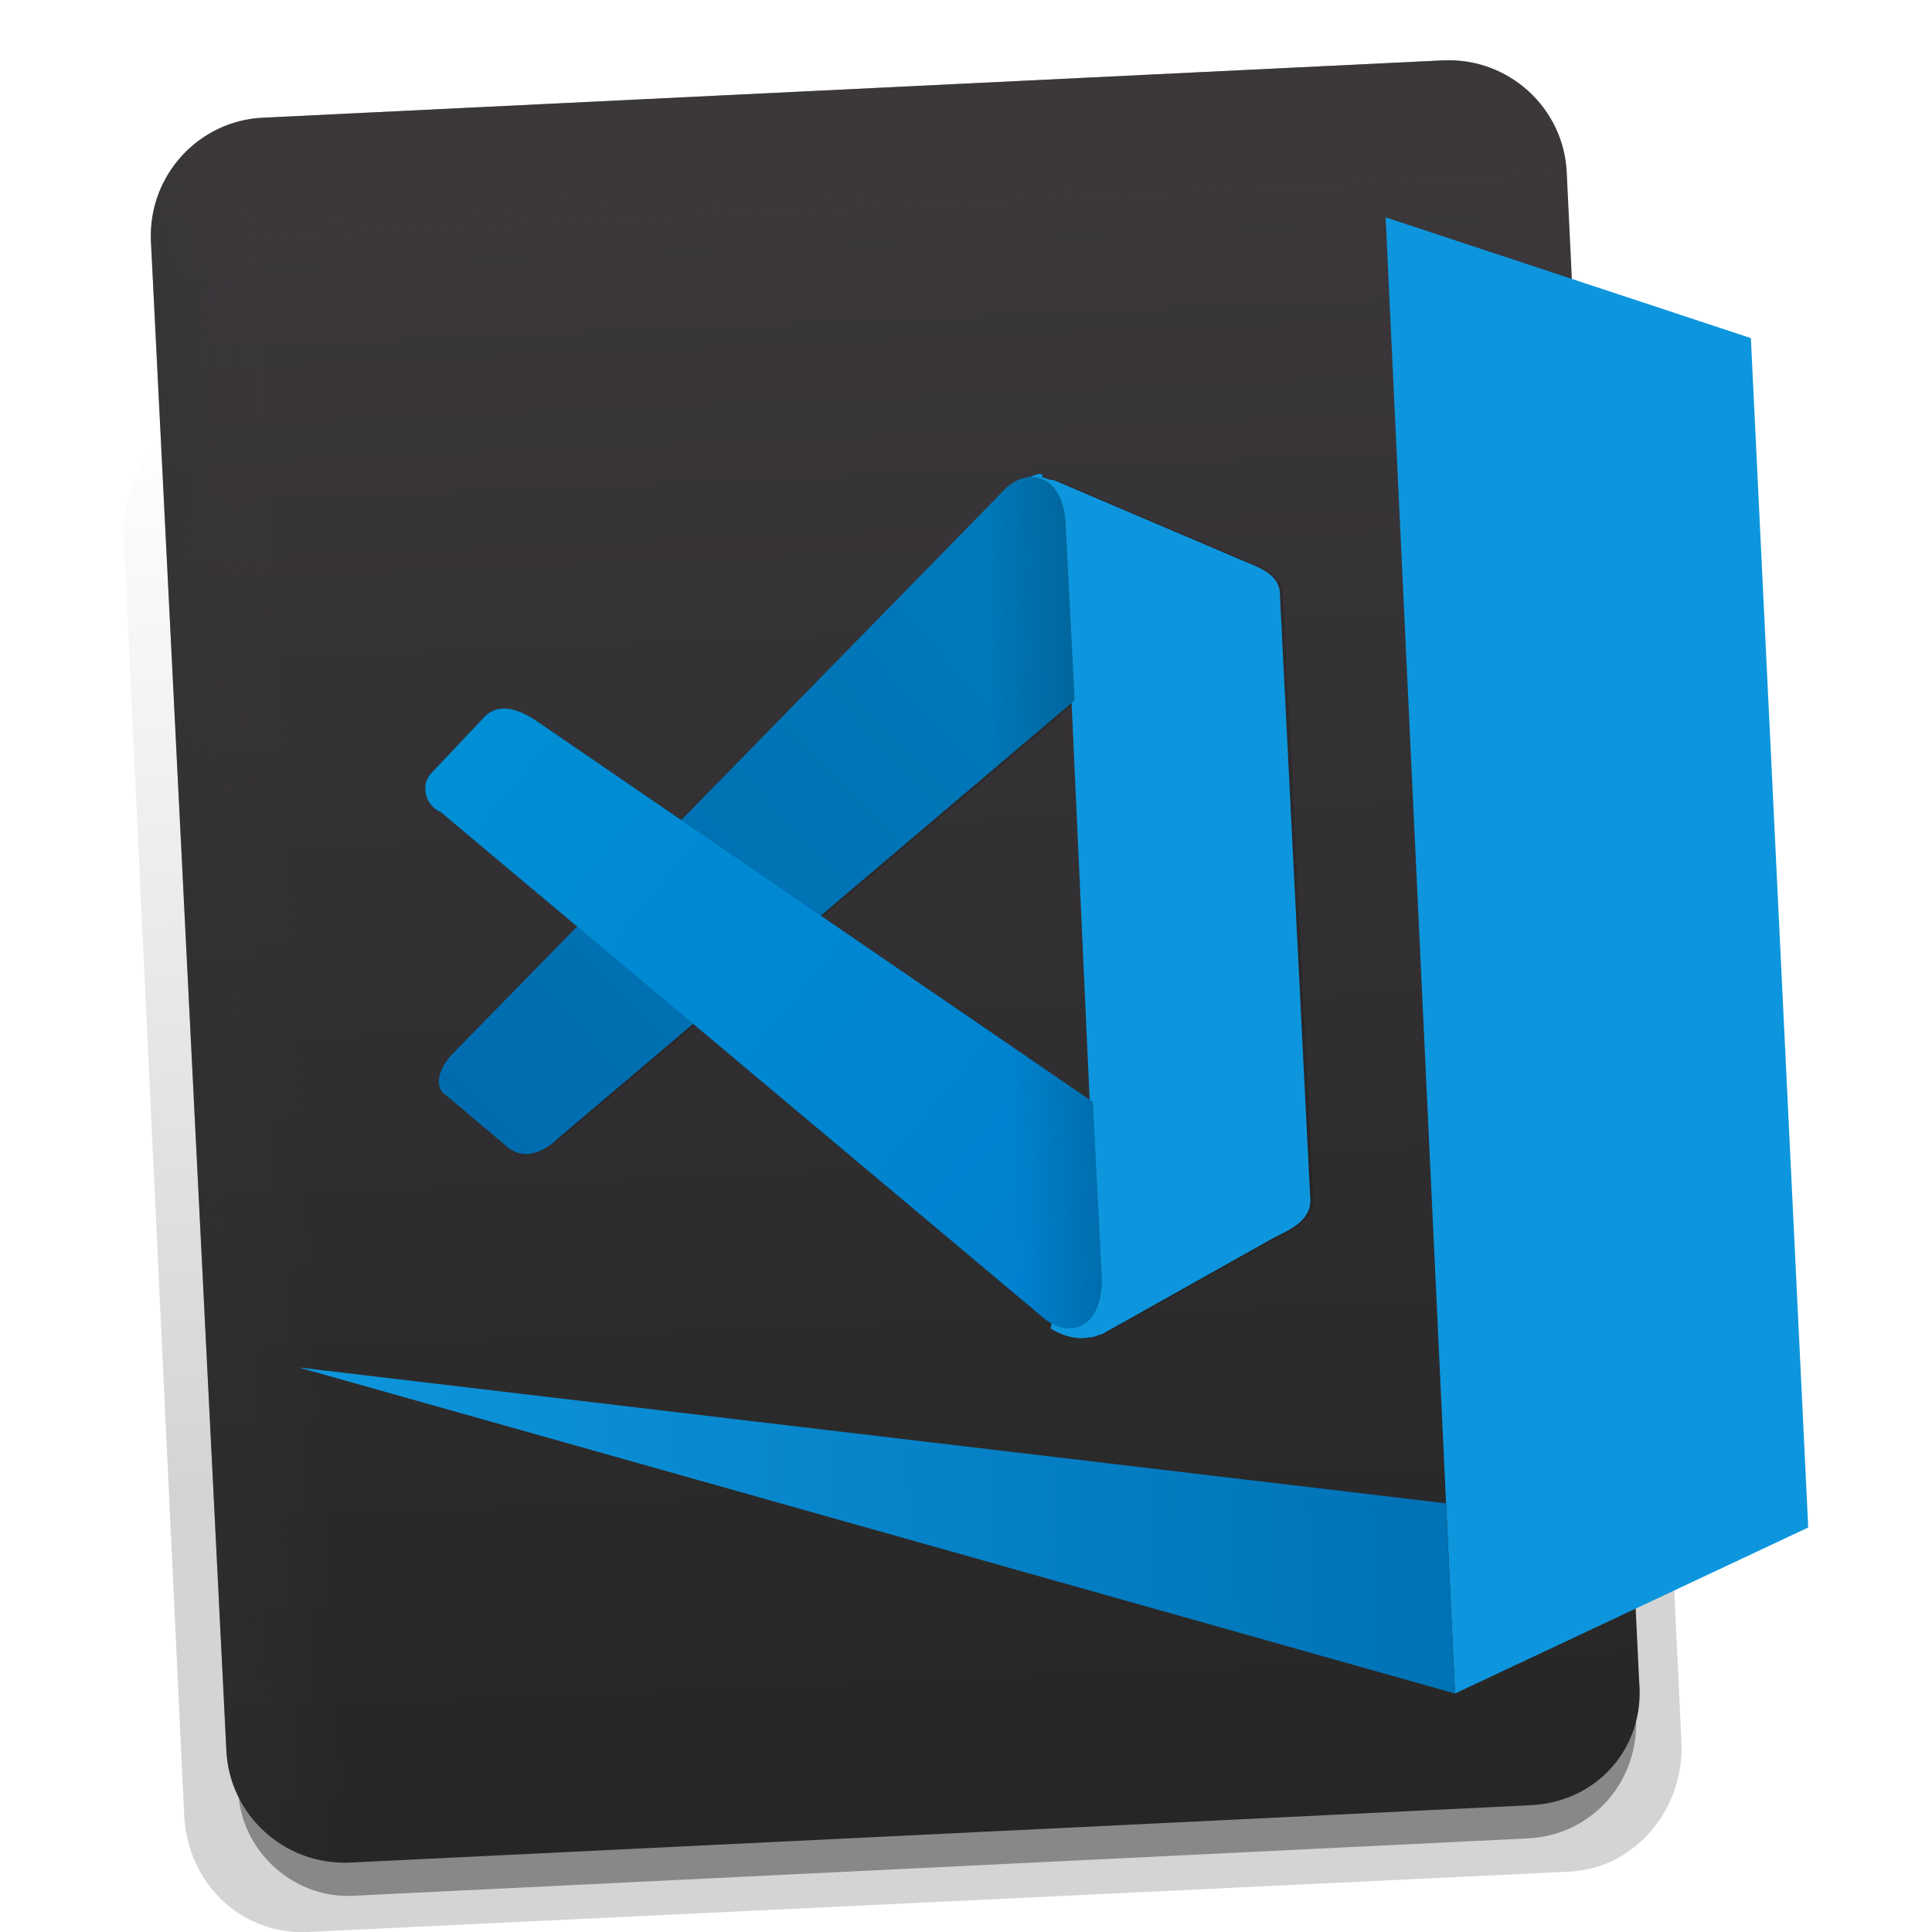
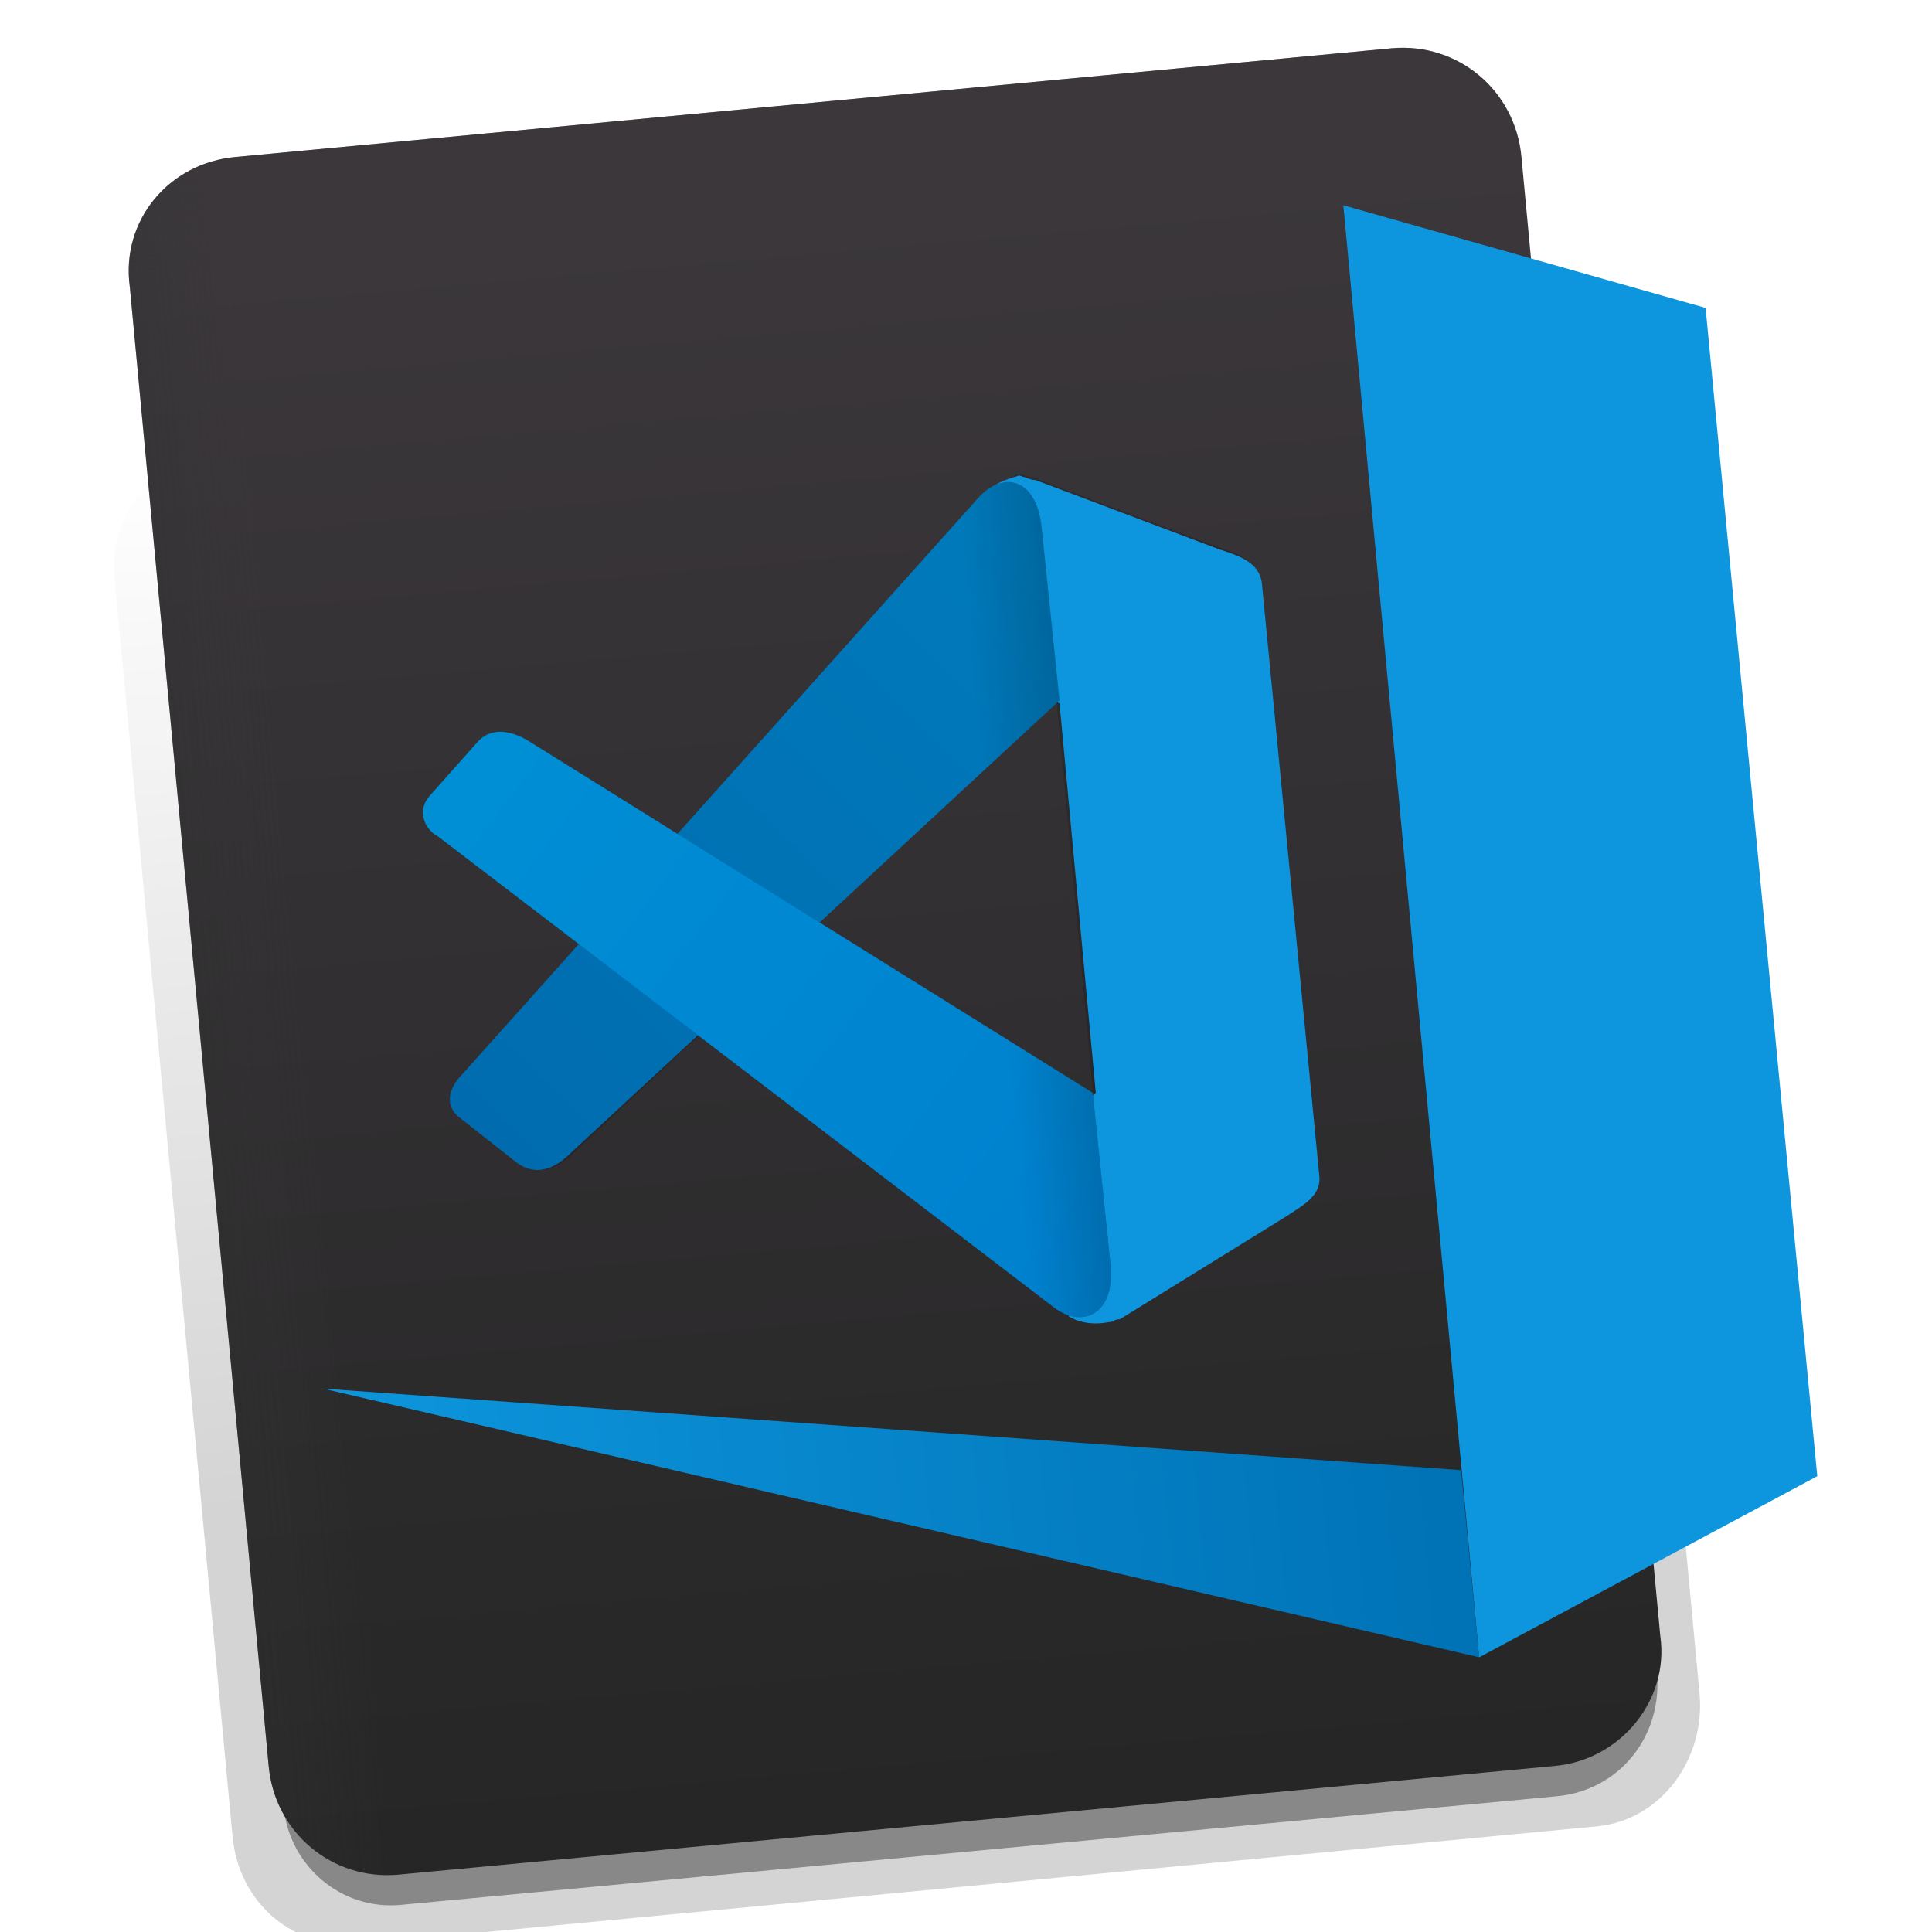
<svg xmlns="http://www.w3.org/2000/svg" version="1.1" id="Layer_1" x="0px" y="0px" viewBox="0 0 64 64" style="enable-background:new 0 0 64 64;" xml:space="preserve">
  <style type="text/css">
	.st0{display:none;}
	.st1{display:inline;fill:url(#SVGID_1_);}
	.st2{display:inline;}
	.st3{opacity:0.15;fill-rule:evenodd;clip-rule:evenodd;enable-background:new    ;}
	.st4{fill-rule:evenodd;clip-rule:evenodd;fill:#0D96DD;}
	.st5{fill-rule:evenodd;clip-rule:evenodd;fill:url(#SVGID_2_);}
	.st6{opacity:0.25;fill-rule:evenodd;clip-rule:evenodd;enable-background:new    ;}
	.st7{fill-rule:evenodd;clip-rule:evenodd;fill:url(#SVGID_3_);}
	.st8{opacity:0.15;fill-rule:evenodd;clip-rule:evenodd;fill:url(#SVGID_4_);enable-background:new    ;}
	.st9{opacity:0.15;fill-rule:evenodd;clip-rule:evenodd;fill:url(#SVGID_5_);enable-background:new    ;}
	.st10{display:none;fill-rule:evenodd;clip-rule:evenodd;fill:#0D96DD;}
	.st11{display:none;fill:url(#SVGID_6_);}
	.st12{display:inline;fill:url(#SVGID_7_);}
	.st13{fill-rule:evenodd;clip-rule:evenodd;fill:url(#SVGID_8_);}
	.st14{fill-rule:evenodd;clip-rule:evenodd;fill:url(#SVGID_9_);}
	.st15{opacity:0.15;fill-rule:evenodd;clip-rule:evenodd;fill:url(#SVGID_10_);enable-background:new    ;}
	.st16{opacity:0.15;fill-rule:evenodd;clip-rule:evenodd;fill:url(#SVGID_11_);enable-background:new    ;}
	.st17{opacity:0.17;fill:url(#SVGID_12_);enable-background:new    ;}
	.st18{opacity:0.36;enable-background:new    ;}
	.st19{fill-rule:evenodd;clip-rule:evenodd;fill:url(#SVGID_13_);}
	.st20{opacity:0.36;fill-rule:evenodd;clip-rule:evenodd;fill:url(#SVGID_14_);}
	.st21{fill-rule:evenodd;clip-rule:evenodd;fill:url(#SVGID_15_);}
	.st22{fill-rule:evenodd;clip-rule:evenodd;fill:url(#SVGID_16_);}
	.st23{fill-rule:evenodd;clip-rule:evenodd;fill:url(#SVGID_17_);}
	.st24{opacity:0.15;fill-rule:evenodd;clip-rule:evenodd;fill:url(#SVGID_18_);enable-background:new    ;}
	.st25{opacity:0.15;fill-rule:evenodd;clip-rule:evenodd;fill:url(#SVGID_19_);enable-background:new    ;}
	.st26{fill:url(#SVGID_20_);}
	.st27{display:inline;fill-rule:evenodd;clip-rule:evenodd;fill:url(#SVGID_21_);}
	.st28{fill-rule:evenodd;clip-rule:evenodd;fill:url(#SVGID_22_);}
	.st29{fill-rule:evenodd;clip-rule:evenodd;fill:url(#SVGID_23_);}
	.st30{opacity:0.15;fill-rule:evenodd;clip-rule:evenodd;fill:url(#SVGID_24_);enable-background:new    ;}
	.st31{opacity:0.15;fill-rule:evenodd;clip-rule:evenodd;fill:url(#SVGID_25_);enable-background:new    ;}
	.st32{fill:url(#SVGID_26_);}
</style>
  <g class="st0">
    <linearGradient id="SVGID_1_" gradientUnits="userSpaceOnUse" x1="-150.506" y1="3.996" x2="-150.893" y2="59.093" gradientTransform="matrix(0.9977 -6.738108e-02 6.738108e-02 0.9977 -2.0835 2.2289)">
      <stop offset="0" style="stop-color:#3B373B" />
      <stop offset="1" style="stop-color:#212121" />
    </linearGradient>
    <path class="st1" d="M-128.1,70.5l-40.6,2.7c-1.7,0.1-3.1-1.2-3.2-2.8l-3.6-53.3c-0.1-1.7,1.2-3.1,2.8-3.2l40.6-2.7   c1.7-0.1,3.1,1.2,3.2,2.8l3.6,53.3C-125.2,68.9-126.4,70.4-128.1,70.5z" />
    <g transform="translate(-46.001 .0006897)" class="st2">
      <path class="st3" d="M-89.5,19.2c-0.5,0.1-0.9,0.3-1.3,0.5l0,0c-0.2,0.1-0.4,0.2-0.5,0.4L-120,47.9c-0.5,0.6-0.9,1.4-0.2,2.1    l2.8,2.5c1.1,1,2.3,0.1,2.8-0.3l26.5-21.4l0.5,20.2l-2.2,1.7c-1.7,1.3,0.4,8.6-0.1,9.6c0.5,0.3,1.3,0.6,1.9,0.5    c0.2,0,0.4-0.1,0.6-0.2l8.9-4.6c0.9-0.5,2-0.9,1.9-2l-0.7-30.5c0-1.1-1.1-1.5-2-1.9l-9.2-4.2c-0.2-0.1-0.4-0.1-0.6-0.1    C-89.2,19.1-89.4,19.1-89.5,19.2L-89.5,19.2z" />
      <path class="st4" d="M-89.5,19.2c-0.5,0.1-0.9,0.3-1.3,0.5c0.7,0.9-0.5,9.3,1.4,10.3l1.4,0.8l0.5,20.2l-2.2,1.7    c-1.7,1.3,0.4,8.6-0.1,9.6c0.5,0.3,1.3,0.6,1.9,0.5c0.2,0,0.4-0.1,0.6-0.2l8.9-4.6c0.9-0.5,2-0.9,1.9-2l-0.7-30.5    c0-1.1-1.1-1.5-2-1.9l-9.2-4.2c-0.2-0.1-0.4-0.1-0.6-0.1C-89.2,19.1-89.4,19.2-89.5,19.2L-89.5,19.2z" />
      <linearGradient id="SVGID_2_" gradientUnits="userSpaceOnUse" x1="50.041" y1="-912.144" x2="18.545" y2="-938.905" gradientTransform="matrix(0.9997 -2.453074e-02 -2.453074e-02 -0.9997 -160.546 -886.5734)">
        <stop offset="0" style="stop-color:#007ABB" />
        <stop offset="1" style="stop-color:#006CAF" />
      </linearGradient>
      <path class="st5" d="M-120,47.9l28.6-27.7c1.3-1.3,3.1-0.9,3.1,1.7l0.2,9.1l-26.6,21.4c-0.5,0.4-1.7,1.3-2.8,0.3l-2.8-2.5    C-121,49.4-120.6,48.4-120,47.9L-120,47.9z" />
      <path class="st6" d="M-120.3,35.6l29.9,26.3c1.4,1.2,3.1,0.7,3-1.8l-0.2-9.1l-27.6-20c-0.5-0.4-1.8-1.2-2.8-0.2l-2.7,2.7    C-121.4,34.2-120.9,35.2-120.3,35.6L-120.3,35.6z" />
      <linearGradient id="SVGID_3_" gradientUnits="userSpaceOnUse" x1="51.775" y1="-947.619" x2="18.909" y2="-917.492" gradientTransform="matrix(0.9997 -2.453074e-02 -2.453074e-02 -0.9997 -160.546 -886.5734)">
        <stop offset="0" style="stop-color:#0080CE" />
        <stop offset="1" style="stop-color:#008FD5" />
      </linearGradient>
      <path class="st7" d="M-120.3,35.6l29.9,26.3c1.4,1.2,3.1,0.7,3-1.8l-0.2-9.1l-27.6-20c-0.5-0.4-1.8-1.2-2.8-0.2l-2.7,2.7    C-121.4,34.2-120.9,35.2-120.3,35.6L-120.3,35.6z" />
      <linearGradient id="SVGID_4_" gradientUnits="userSpaceOnUse" x1="49.832" y1="-923.918" x2="45.724" y2="-923.918" gradientTransform="matrix(0.9997 -2.453074e-02 -2.453074e-02 -0.9997 -160.546 -886.5734)">
        <stop offset="0" style="stop-color:#000000" />
        <stop offset="1" style="stop-color:#000000;stop-opacity:0" />
      </linearGradient>
      <path class="st8" d="M-120,47.9l28.6-27.7c1.3-1.3,3.1-0.9,3.1,1.7l0.2,9.1l-26.6,21.4c-0.5,0.4-1.7,1.3-2.8,0.3l-2.8-2.5    C-121,49.4-120.6,48.4-120,47.9L-120,47.9z" />
      <linearGradient id="SVGID_5_" gradientUnits="userSpaceOnUse" x1="49.832" y1="-934.189" x2="45.724" y2="-934.189" gradientTransform="matrix(0.9997 -2.453074e-02 -2.453074e-02 -0.9997 -160.546 -886.5734)">
        <stop offset="0" style="stop-color:#000000" />
        <stop offset="1" style="stop-color:#000000;stop-opacity:0" />
      </linearGradient>
      <path class="st9" d="M-120.3,35.6l29.9,26.3c1.4,1.2,3.1,0.7,3-1.8l-0.2-9.1l-27.6-20c-0.5-0.4-1.8-1.2-2.8-0.2l-2.7,2.7    C-121.4,34.2-120.9,35.2-120.3,35.6L-120.3,35.6z" />
    </g>
  </g>
  <polygon class="st10" points="-85.7,38.5 -85.7,85.3 -74.4,80.6 -74.4,42.9 " />
  <linearGradient id="SVGID_6_" gradientUnits="userSpaceOnUse" x1="-121.815" y1="79.277" x2="-85.686" y2="79.277">
    <stop offset="0" style="stop-color:#0D96DD" />
    <stop offset="1" style="stop-color:#0072B6" />
  </linearGradient>
  <polygon class="st11" points="-121.8,73.2 -85.7,85.3 -85.7,79.3 " />
  <g class="st0">
    <linearGradient id="SVGID_7_" gradientUnits="userSpaceOnUse" x1="-88.05" y1="-27.011" x2="-88.437" y2="28.086">
      <stop offset="0" style="stop-color:#3B373B" />
      <stop offset="1" style="stop-color:#212121" />
    </linearGradient>
    <path class="st12" d="M-67.9,28.6h-40.7c-1.7,0-3-1.4-3-3v-53.4c0-1.7,1.4-3,3-3h40.7c1.7,0,3,1.4,3,3v53.4   C-64.9,27.2-66.2,28.6-67.9,28.6z" />
    <g transform="translate(-46.001 .0006897)" class="st2">
      <path class="st3" d="M-25.9-22.1c-0.5,0.1-1,0.2-1.4,0.5l0,0c-0.2,0.1-0.4,0.2-0.6,0.4L-58.1,6.7c-0.6,0.6-1,1.5-0.2,2.2l2.9,2.7    c1.1,1.1,2.4,0.2,2.9-0.2l27.9-21.4v20.8l-2.3,1.7c-1.8,1.3,0.2,8.9-0.3,9.9c0.5,0.3,1.3,0.7,2,0.6c0.2,0,0.4-0.1,0.7-0.2l9.3-4.6    c1-0.5,2-0.9,2-2v-31.5c0-1.1-1.1-1.5-2-2l-9.4-4.6c-0.2-0.1-0.4-0.2-0.7-0.2C-25.6-22.2-25.8-22.2-25.9-22.1L-25.9-22.1z" />
      <path class="st4" d="M-25.9-22.1c-0.5,0.1-1,0.2-1.4,0.5c0.7,0.9-0.7,9.5,1.1,10.7l1.5,0.9v20.8l-2.3,1.7    c-1.8,1.3,0.2,8.9-0.3,9.9c0.5,0.3,1.3,0.7,2,0.6c0.2,0,0.4-0.1,0.7-0.2l9.3-4.6c1-0.5,2-0.9,2-2v-31.5c0-1.1-1.1-1.5-2-2    l-9.4-4.6c-0.2-0.1-0.4-0.2-0.7-0.2C-25.6-22.2-25.8-22.1-25.9-22.1L-25.9-22.1z" />
      <linearGradient id="SVGID_8_" gradientUnits="userSpaceOnUse" x1="113.385" y1="-874.926" x2="80.912" y2="-902.517" gradientTransform="matrix(1 0 0 -1 -138.003 -892.0007)">
        <stop offset="0" style="stop-color:#007ABB" />
        <stop offset="1" style="stop-color:#006CAF" />
      </linearGradient>
      <path class="st13" d="M-58.1,6.7l30.2-27.9c1.4-1.3,3.2-0.8,3.2,1.8v9.4l-28,21.4c-0.5,0.4-1.8,1.3-2.9,0.2l-2.9-2.7    C-59.1,8.2-58.7,7.2-58.1,6.7L-58.1,6.7z" />
      <path class="st6" d="M-58.1-6l30.2,27.9c1.4,1.3,3.2,0.8,3.2-1.8v-9.4l-28-21.3c-0.5-0.4-1.8-1.3-2.9-0.2l-2.9,2.7    C-59.1-7.4-58.7-6.5-58.1-6L-58.1-6z" />
      <linearGradient id="SVGID_9_" gradientUnits="userSpaceOnUse" x1="115.172" y1="-911.5" x2="81.288" y2="-880.439" gradientTransform="matrix(1 0 0 -1 -138.003 -892.0007)">
        <stop offset="0" style="stop-color:#0080CE" />
        <stop offset="1" style="stop-color:#008FD5" />
      </linearGradient>
      <path class="st14" d="M-58.1-6l30.2,27.9c1.4,1.3,3.2,0.8,3.2-1.8v-9.4l-28-21.3c-0.5-0.4-1.8-1.3-2.9-0.2l-2.9,2.7    C-59.1-7.4-58.7-6.5-58.1-6L-58.1-6z" />
      <linearGradient id="SVGID_10_" gradientUnits="userSpaceOnUse" x1="113.169" y1="-887.064" x2="108.933" y2="-887.064" gradientTransform="matrix(1 0 0 -1 -138.003 -892.0007)">
        <stop offset="0" style="stop-color:#000000" />
        <stop offset="1" style="stop-color:#000000;stop-opacity:0" />
      </linearGradient>
      <path class="st15" d="M-58.1,6.7l30.2-27.9c1.4-1.3,3.2-0.8,3.2,1.8v9.4l-28,21.4c-0.5,0.4-1.8,1.3-2.9,0.2l-2.9-2.7    C-59.1,8.2-58.7,7.2-58.1,6.7L-58.1,6.7z" />
      <linearGradient id="SVGID_11_" gradientUnits="userSpaceOnUse" x1="113.169" y1="-897.654" x2="108.933" y2="-897.654" gradientTransform="matrix(1 0 0 -1 -138.003 -892.0007)">
        <stop offset="0" style="stop-color:#000000" />
        <stop offset="1" style="stop-color:#000000;stop-opacity:0" />
      </linearGradient>
      <path class="st16" d="M-58.1-6l30.2,27.9c1.4,1.3,3.2,0.8,3.2-1.8v-9.4l-28-21.3c-0.5-0.4-1.8-1.3-2.9-0.2l-2.9,2.7    C-59.1-7.4-58.7-6.5-58.1-6L-58.1-6z" />
    </g>
  </g>
  <g>
    <g>
-       <linearGradient id="SVGID_12_" gradientUnits="userSpaceOnUse" x1="29.7" y1="12.637" x2="29.7" y2="48.037" gradientTransform="matrix(0.9988 -4.818040e-02 4.818040e-02 0.9988 -1.5502 1.5399)">
+       <linearGradient id="SVGID_12_" gradientUnits="userSpaceOnUse" x1="29.688" y1="12.821" x2="29.688" y2="47.722" gradientTransform="matrix(0.9955 -9.426211e-02 9.426211e-02 0.9955 -2.9597 3.12)">
        <stop offset="0" style="stop-color:#020202;stop-opacity:0" />
        <stop offset="1" style="stop-color:#000000" />
      </linearGradient>
-       <path class="st17" d="M49.7,11.5l-41.9,2c-2.1,0.1-3.8,2-3.7,4.3l2,42.3c0.1,2.3,1.9,4,4.1,3.9L52,62c2.1-0.1,3.8-2,3.7-4.3    l-2-42.2C53.6,13.2,51.8,11.4,49.7,11.5z" />
-       <path class="st18" d="M50.6,60.9l-38.9,1.9c-2,0.1-3.7-1.5-3.8-3.4l-0.1-2.5c-0.2-3.5,2.5-6.5,6.1-6.7l36.4-1.8    c3.5-0.2,3.6,2.6,3.8,6.2l0.1,2.5C54.2,59.1,52.7,60.8,50.6,60.9z" />
+       <path class="st17" d="M48.4,10.9L7.3,14.8C5.2,15,3.6,17,3.8,19.2l3.9,41.6c0.2,2.3,2.1,3.8,4.2,3.6l41-3.9    c2.1-0.2,3.6-2.2,3.4-4.4l-3.9-41.5C52.3,12.4,50.5,10.7,48.4,10.9z" />
+       <path class="st18" d="M51.6,59.5l-38.3,3.6c-2,0.2-3.7-1.3-3.9-3.2l-0.2-2.5c-0.3-3.4,2.2-6.5,5.7-6.9l35.8-3.4    c3.4-0.3,3.7,2.4,4,6l0.2,2.5C55,57.6,53.6,59.3,51.6,59.5z" />
    </g>
    <g>
-       <linearGradient id="SVGID_13_" gradientUnits="userSpaceOnUse" x1="29.958" y1="6.579" x2="29.581" y2="60.241" gradientTransform="matrix(0.9988 -4.818040e-02 4.818040e-02 0.9988 -1.5502 1.5399)">
+       <linearGradient id="SVGID_13_" gradientUnits="userSpaceOnUse" x1="29.942" y1="6.849" x2="29.57" y2="59.753" gradientTransform="matrix(0.9955 -9.426211e-02 9.426211e-02 0.9955 -2.9597 3.12)">
        <stop offset="0" style="stop-color:#3B373B" />
        <stop offset="1" style="stop-color:#262626" />
      </linearGradient>
-       <path class="st19" d="M50.7,59.8l-39.1,1.9c-2.2,0.1-4-1.6-4.1-3.7L5,8c-0.1-2.2,1.6-4,3.7-4.1l39.1-1.9c2.2-0.1,4,1.6,4.1,3.7    l2.4,50C54.5,57.9,52.9,59.7,50.7,59.8z" />
-       <linearGradient id="SVGID_14_" gradientUnits="userSpaceOnUse" x1="6.247" y1="31.752" x2="10.036" y2="31.752" gradientTransform="matrix(0.9988 -4.818040e-02 4.818040e-02 0.9988 -1.5502 1.5399)">
+       <path class="st19" d="M51.5,58.5l-38.3,3.6c-2.2,0.2-4.1-1.4-4.3-3.6l-4.6-49C4,7.3,5.6,5.4,7.8,5.2l38.3-3.6    c2.2-0.2,4.1,1.4,4.3,3.6l4.6,49C55.3,56.3,53.7,58.3,51.5,58.5z" />
+       <linearGradient id="SVGID_14_" gradientUnits="userSpaceOnUse" x1="6.566" y1="31.666" x2="10.301" y2="31.666" gradientTransform="matrix(0.9955 -9.426211e-02 9.426211e-02 0.9955 -2.9597 3.12)">
        <stop offset="0" style="stop-color:#323232" />
        <stop offset="1" style="stop-color:#3A3A3A;stop-opacity:0" />
      </linearGradient>
-       <path class="st20" d="M50.7,59.8l-39.1,1.9c-2.2,0.1-4-1.6-4.1-3.7L5,8c-0.1-2.2,1.6-4,3.7-4.1l39.1-1.9c2.2-0.1,4,1.6,4.1,3.7    l2.4,50C54.5,57.9,52.9,59.7,50.7,59.8z" />
-       <linearGradient id="SVGID_15_" gradientUnits="userSpaceOnUse" x1="29.781" y1="2.842" x2="29.781" y2="6.847" gradientTransform="matrix(0.9988 -4.818040e-02 4.818040e-02 0.9988 -1.5502 1.5399)">
+       <path class="st20" d="M51.5,58.5l-38.3,3.6c-2.2,0.2-4.1-1.4-4.3-3.6l-4.6-49C4,7.3,5.6,5.4,7.8,5.2l38.3-3.6    c2.2-0.2,4.1,1.4,4.3,3.6l4.6,49C55.3,56.3,53.7,58.3,51.5,58.5z" />
+       <linearGradient id="SVGID_15_" gradientUnits="userSpaceOnUse" x1="29.768" y1="3.164" x2="29.768" y2="7.113" gradientTransform="matrix(0.9955 -9.426211e-02 9.426211e-02 0.9955 -2.9597 3.12)">
        <stop offset="0" style="stop-color:#3B373B;stop-opacity:0.48" />
        <stop offset="1" style="stop-color:#3A3A3A;stop-opacity:0" />
      </linearGradient>
-       <path class="st21" d="M50.7,59.8l-39.1,1.9c-2.2,0.1-4-1.6-4.1-3.7L5,8c-0.1-2.2,1.6-4,3.7-4.1l39.1-1.9c2.2-0.1,4,1.6,4.1,3.7    l2.4,50C54.5,57.9,52.9,59.7,50.7,59.8z" />
+       <path class="st21" d="M51.5,58.5l-38.3,3.6c-2.2,0.2-4.1-1.4-4.3-3.6l-4.6-49C4,7.3,5.6,5.4,7.8,5.2l38.3-3.6    c2.2-0.2,4.1,1.4,4.3,3.6l4.6,49C55.3,56.3,53.7,58.3,51.5,58.5z" />
      <g>
        <g transform="translate(-46.001 .0006897)">
-           <path class="st3" d="M80.4,15.7c-0.3,0.1-0.6,0.2-0.9,0.4l0,0c-0.1,0.1-0.3,0.2-0.3,0.3L61,34.9c-0.3,0.4-0.6,1-0.1,1.4l1.9,1.6      c0.8,0.6,1.5,0,1.8-0.2l17-14.4l0.6,13.2l-1.4,1.2c-1.1,0.9,0.4,5.6,0.1,6.3c0.3,0.2,0.8,0.4,1.3,0.3c0.2,0,0.3-0.1,0.4-0.1      l5.7-3.2c0.6-0.3,1.3-0.6,1.2-1.4l-1-19.9c0-0.7-0.7-0.9-1.4-1.2l-6.1-2.6c-0.2,0-0.3-0.1-0.4-0.1      C80.6,15.7,80.5,15.7,80.4,15.7L80.4,15.7z" />
-           <path class="st4" d="M80.4,15.7c-0.3,0.1-0.6,0.2-0.9,0.4c0.5,0.5-0.2,6.1,1,6.7l1,0.5l0.6,13.2l-1.4,1.2      c-1.1,0.9,0.4,5.6,0.1,6.3c0.3,0.2,0.8,0.4,1.3,0.3c0.2,0,0.3-0.1,0.4-0.1l5.7-3.2c0.6-0.3,1.3-0.6,1.2-1.4l-1-19.9      c0-0.7-0.7-0.9-1.4-1.2l-6.1-2.6c-0.2,0-0.3-0.1-0.4-0.1C80.6,15.7,80.5,15.7,80.4,15.7L80.4,15.7z" />
-           <linearGradient id="SVGID_16_" gradientUnits="userSpaceOnUse" x1="220.084" y1="-911.118" x2="199.496" y2="-928.611" gradientTransform="matrix(0.9988 -4.818040e-02 -4.818040e-02 -0.9988 -182.3164 -880.5594)">
+           <path class="st3" d="M79.6,15.8c-0.3,0.1-0.6,0.2-0.8,0.4l0,0c-0.1,0.1-0.2,0.2-0.3,0.3L61.3,35.6c-0.3,0.4-0.5,1,0,1.4l1.9,1.5      c0.8,0.6,1.5,0,1.8-0.3L81,23.2l1.2,12.9l-1.3,1.2c-1,0.9,0.6,5.5,0.4,6.2c0.3,0.2,0.8,0.3,1.3,0.2c0.2,0,0.2-0.1,0.4-0.1      l5.5-3.4c0.6-0.4,1.2-0.7,1.1-1.4l-1.9-19.6c-0.1-0.7-0.8-0.9-1.4-1.1l-6.1-2.3c-0.2,0-0.3-0.1-0.4-0.1      C79.7,15.7,79.6,15.7,79.6,15.8L79.6,15.8z" />
+           <path class="st4" d="M79.6,15.8c-0.3,0.1-0.6,0.2-0.8,0.4c0.5,0.5,0.1,6,1.3,6.6l1,0.5l1.2,12.9l-1.3,1.2      c-1,0.9,0.6,5.5,0.4,6.2c0.3,0.2,0.8,0.3,1.3,0.2c0.2,0,0.2-0.1,0.4-0.1l5.5-3.4c0.6-0.4,1.2-0.7,1.1-1.4l-1.9-19.6      c-0.1-0.7-0.8-0.9-1.4-1.1l-6.1-2.3c-0.2,0-0.3-0.1-0.4-0.1C79.7,15.7,79.7,15.8,79.6,15.8L79.6,15.8z" />
+           <linearGradient id="SVGID_16_" gradientUnits="userSpaceOnUse" x1="219.982" y1="-911.211" x2="199.684" y2="-928.457" gradientTransform="matrix(0.9955 -9.426211e-02 -9.426211e-02 -0.9955 -224.2252 -867.5643)">
            <stop offset="0" style="stop-color:#007ABB" />
            <stop offset="1" style="stop-color:#006CAF" />
          </linearGradient>
-           <path class="st22" d="M61,34.9l18.2-18.6c0.8-0.9,2-0.6,2.1,1l0.3,5.9L64.5,37.7c-0.3,0.3-1.1,0.9-1.8,0.2l-1.9-1.6      C60.3,36,60.6,35.3,61,34.9L61,34.9z" />
-           <path class="st6" d="M60.6,26.9l19.9,16.7c0.9,0.8,2,0.4,2-1.2l-0.3-5.9L63.8,23.9c-0.3-0.2-1.2-0.8-1.8-0.1l-1.7,1.8      C59.9,26,60.1,26.7,60.6,26.9L60.6,26.9z" />
-           <linearGradient id="SVGID_17_" gradientUnits="userSpaceOnUse" x1="221.218" y1="-934.307" x2="199.734" y2="-914.614" gradientTransform="matrix(0.9988 -4.818040e-02 -4.818040e-02 -0.9988 -182.3164 -880.5594)">
+           <path class="st22" d="M61.3,35.6l17.1-19.1c0.8-0.9,1.9-0.7,2.1,0.9l0.6,5.8L64.9,38.2c-0.3,0.3-1,0.9-1.8,0.3L61.2,37      C60.7,36.6,60.9,36,61.3,35.6L61.3,35.6z" />
+           <path class="st6" d="M60.5,27.7l20.4,15.6c0.9,0.7,2,0.3,1.9-1.3l-0.6-5.8L63.6,24.6c-0.3-0.2-1.2-0.7-1.8,0l-1.6,1.8      C59.8,26.9,60.1,27.5,60.5,27.7L60.5,27.7z" />
+           <linearGradient id="SVGID_17_" gradientUnits="userSpaceOnUse" x1="221.1" y1="-934.073" x2="199.919" y2="-914.657" gradientTransform="matrix(0.9955 -9.426211e-02 -9.426211e-02 -0.9955 -224.2252 -867.5643)">
            <stop offset="0" style="stop-color:#0080CE" />
            <stop offset="1" style="stop-color:#008FD5" />
          </linearGradient>
-           <path class="st23" d="M60.6,26.9l19.9,16.7c0.9,0.8,2,0.4,2-1.2l-0.3-5.9L63.8,23.9c-0.3-0.2-1.2-0.8-1.8-0.1l-1.7,1.8      C59.9,26,60.1,26.7,60.6,26.9L60.6,26.9z" />
-           <linearGradient id="SVGID_18_" gradientUnits="userSpaceOnUse" x1="219.948" y1="-918.814" x2="217.262" y2="-918.814" gradientTransform="matrix(0.9988 -4.818040e-02 -4.818040e-02 -0.9988 -182.3164 -880.5594)">
+           <path class="st23" d="M60.5,27.7l20.4,15.6c0.9,0.7,2,0.3,1.9-1.3l-0.6-5.8L63.6,24.6c-0.3-0.2-1.2-0.7-1.8,0l-1.6,1.8      C59.8,26.9,60.1,27.5,60.5,27.7L60.5,27.7z" />
+           <linearGradient id="SVGID_18_" gradientUnits="userSpaceOnUse" x1="219.847" y1="-918.798" x2="217.2" y2="-918.798" gradientTransform="matrix(0.9955 -9.426211e-02 -9.426211e-02 -0.9955 -224.2252 -867.5643)">
            <stop offset="0" style="stop-color:#000000" />
            <stop offset="1" style="stop-color:#000000;stop-opacity:0" />
          </linearGradient>
-           <path class="st24" d="M61,34.9l18.2-18.6c0.8-0.9,2-0.6,2.1,1l0.3,5.9L64.5,37.7c-0.3,0.3-1.1,0.9-1.8,0.2l-1.9-1.6      C60.3,36,60.6,35.3,61,34.9L61,34.9z" />
-           <linearGradient id="SVGID_19_" gradientUnits="userSpaceOnUse" x1="219.948" y1="-925.528" x2="217.262" y2="-925.528" gradientTransform="matrix(0.9988 -4.818040e-02 -4.818040e-02 -0.9988 -182.3164 -880.5594)">
+           <path class="st24" d="M61.3,35.6l17.1-19.1c0.8-0.9,1.9-0.7,2.1,0.9l0.6,5.8L64.9,38.2c-0.3,0.3-1,0.9-1.8,0.3L61.2,37      C60.7,36.6,60.9,36,61.3,35.6L61.3,35.6z" />
+           <linearGradient id="SVGID_19_" gradientUnits="userSpaceOnUse" x1="219.847" y1="-925.418" x2="217.2" y2="-925.418" gradientTransform="matrix(0.9955 -9.426211e-02 -9.426211e-02 -0.9955 -224.2252 -867.5643)">
            <stop offset="0" style="stop-color:#000000" />
            <stop offset="1" style="stop-color:#000000;stop-opacity:0" />
          </linearGradient>
-           <path class="st25" d="M60.6,26.9l19.9,16.7c0.9,0.8,2,0.4,2-1.2l-0.3-5.9L63.8,23.9c-0.3-0.2-1.2-0.8-1.8-0.1l-1.7,1.8      C59.9,26,60.1,26.7,60.6,26.9L60.6,26.9z" />
+           <path class="st25" d="M60.5,27.7l20.4,15.6c0.9,0.7,2,0.3,1.9-1.3l-0.6-5.8L63.6,24.6c-0.3-0.2-1.2-0.7-1.8,0l-1.6,1.8      C59.8,26.9,60.1,27.5,60.5,27.7L60.5,27.7z" />
        </g>
-         <polygon class="st4" points="45.9,7.2 48.2,56.1 59.9,50.6 58,11.2    " />
-         <linearGradient id="SVGID_20_" gradientUnits="userSpaceOnUse" x1="9.294" y1="50.583" x2="47.108" y2="50.583" gradientTransform="matrix(0.9988 -4.818040e-02 4.818040e-02 0.9988 -1.5502 1.5399)">
+         <polygon class="st4" points="44.5,6.8 49,54.9 60.2,48.9 56.5,10.2    " />
+         <linearGradient id="SVGID_20_" gradientUnits="userSpaceOnUse" x1="9.57" y1="50.232" x2="46.851" y2="50.232" gradientTransform="matrix(0.9955 -9.426211e-02 9.426211e-02 0.9955 -2.9597 3.12)">
          <stop offset="0" style="stop-color:#0D96DD" />
          <stop offset="1" style="stop-color:#0072B6" />
        </linearGradient>
-         <polygon class="st26" points="9.9,45.3 48.2,56.1 47.9,49.8    " />
+         <polygon class="st26" points="10.7,46 49,54.9 48.4,48.7    " />
      </g>
    </g>
  </g>
  <g class="st0">
    <linearGradient id="SVGID_21_" gradientUnits="userSpaceOnUse" x1="-148.743" y1="-98.968" x2="-149.132" y2="-43.636">
      <stop offset="0" style="stop-color:#3B373B" />
      <stop offset="1" style="stop-color:#212121" />
    </linearGradient>
    <path class="st27" d="M-127.2-43.1h-43.4c-1.4,0-2.6-1.2-2.6-2.6v-54.6c0-1.4,1.2-2.6,2.6-2.6h43.4c1.4,0,2.6,1.2,2.6,2.6v54.6   C-124.7-44.3-125.8-43.1-127.2-43.1z" />
    <g class="st2">
      <g transform="translate(-46.001 .0006897)">
        <path class="st3" d="M-97.3-89.3c-0.3,0.1-0.6,0.2-0.9,0.3l0,0c-0.1,0.1-0.3,0.2-0.4,0.3l-19.7,18.2c-0.4,0.4-0.6,1-0.2,1.4     l1.9,1.8c0.7,0.7,1.5,0.1,1.9-0.2l18.2-14v13.6l-1.5,1.1c-1.2,0.9,0.1,5.8-0.2,6.4c0.3,0.2,0.9,0.4,1.3,0.4     c0.2,0,0.3-0.1,0.4-0.1l6.1-3c0.6-0.3,1.3-0.6,1.3-1.3v-20.6c0-0.7-0.7-1-1.3-1.3l-6.1-3c-0.2-0.1-0.3-0.1-0.4-0.1     C-97.1-89.4-97.2-89.4-97.3-89.3L-97.3-89.3z" />
        <path class="st4" d="M-97.3-89.3c-0.3,0.1-0.6,0.2-0.9,0.3c0.5,0.6-0.5,6.2,0.7,7l1,0.6v13.6l-1.5,1.1c-1.2,0.9,0.1,5.8-0.2,6.4     c0.3,0.2,0.9,0.4,1.3,0.4c0.2,0,0.3-0.1,0.4-0.1l6.1-3c0.6-0.3,1.3-0.6,1.3-1.3v-20.6c0-0.7-0.7-1-1.3-1.3l-6.1-3     c-0.2-0.1-0.3-0.1-0.4-0.1C-97.1-89.4-97.2-89.3-97.3-89.3L-97.3-89.3z" />
        <linearGradient id="SVGID_22_" gradientUnits="userSpaceOnUse" x1="41.572" y1="-805.965" x2="20.35" y2="-823.997" gradientTransform="matrix(1 0 0 -1 -138.003 -892.0007)">
          <stop offset="0" style="stop-color:#007ABB" />
          <stop offset="1" style="stop-color:#006CAF" />
        </linearGradient>
        <path class="st28" d="M-118.3-70.5l19.7-18.2c0.9-0.9,2.1-0.5,2.1,1.2v6.1l-18.3,14c-0.3,0.3-1.2,0.9-1.9,0.2l-1.9-1.8     C-119-69.5-118.7-70.2-118.3-70.5L-118.3-70.5z" />
        <path class="st6" d="M-118.3-78.8l19.7,18.2c0.9,0.9,2.1,0.5,2.1-1.2v-6.1l-18.3-13.9c-0.3-0.3-1.2-0.9-1.9-0.2l-1.9,1.8     C-119-79.7-118.7-79.1-118.3-78.8L-118.3-78.8z" />
        <linearGradient id="SVGID_23_" gradientUnits="userSpaceOnUse" x1="42.74" y1="-829.868" x2="20.595" y2="-809.568" gradientTransform="matrix(1 0 0 -1 -138.003 -892.0007)">
          <stop offset="0" style="stop-color:#0080CE" />
          <stop offset="1" style="stop-color:#008FD5" />
        </linearGradient>
        <path class="st29" d="M-118.3-78.8l19.7,18.2c0.9,0.9,2.1,0.5,2.1-1.2v-6.1l-18.3-13.9c-0.3-0.3-1.2-0.9-1.9-0.2l-1.9,1.8     C-119-79.7-118.7-79.1-118.3-78.8L-118.3-78.8z" />
        <linearGradient id="SVGID_24_" gradientUnits="userSpaceOnUse" x1="41.431" y1="-813.898" x2="38.663" y2="-813.898" gradientTransform="matrix(1 0 0 -1 -138.003 -892.0007)">
          <stop offset="0" style="stop-color:#000000" />
          <stop offset="1" style="stop-color:#000000;stop-opacity:0" />
        </linearGradient>
        <path class="st30" d="M-118.3-70.5l19.7-18.2c0.9-0.9,2.1-0.5,2.1,1.2v6.1l-18.3,14c-0.3,0.3-1.2,0.9-1.9,0.2l-1.9-1.8     C-119-69.5-118.7-70.2-118.3-70.5L-118.3-70.5z" />
        <linearGradient id="SVGID_25_" gradientUnits="userSpaceOnUse" x1="41.431" y1="-820.819" x2="38.663" y2="-820.819" gradientTransform="matrix(1 0 0 -1 -138.003 -892.0007)">
          <stop offset="0" style="stop-color:#000000" />
          <stop offset="1" style="stop-color:#000000;stop-opacity:0" />
        </linearGradient>
        <path class="st31" d="M-118.3-78.8l19.7,18.2c0.9,0.9,2.1,0.5,2.1-1.2v-6.1l-18.3-13.9c-0.3-0.3-1.2-0.9-1.9-0.2l-1.9,1.8     C-119-79.7-118.7-79.1-118.3-78.8L-118.3-78.8z" />
      </g>
      <polygon class="st4" points="-131.1,-97.6 -131.1,-47.1 -118.8,-52.2 -118.8,-92.9   " />
      <linearGradient id="SVGID_26_" gradientUnits="userSpaceOnUse" x1="-170.042" y1="-53.601" x2="-131.065" y2="-53.601">
        <stop offset="0" style="stop-color:#0D96DD" />
        <stop offset="1" style="stop-color:#0072B6" />
      </linearGradient>
      <polygon class="st32" points="-170,-60.1 -131.1,-47.1 -131.1,-53.6   " />
    </g>
  </g>
</svg>
